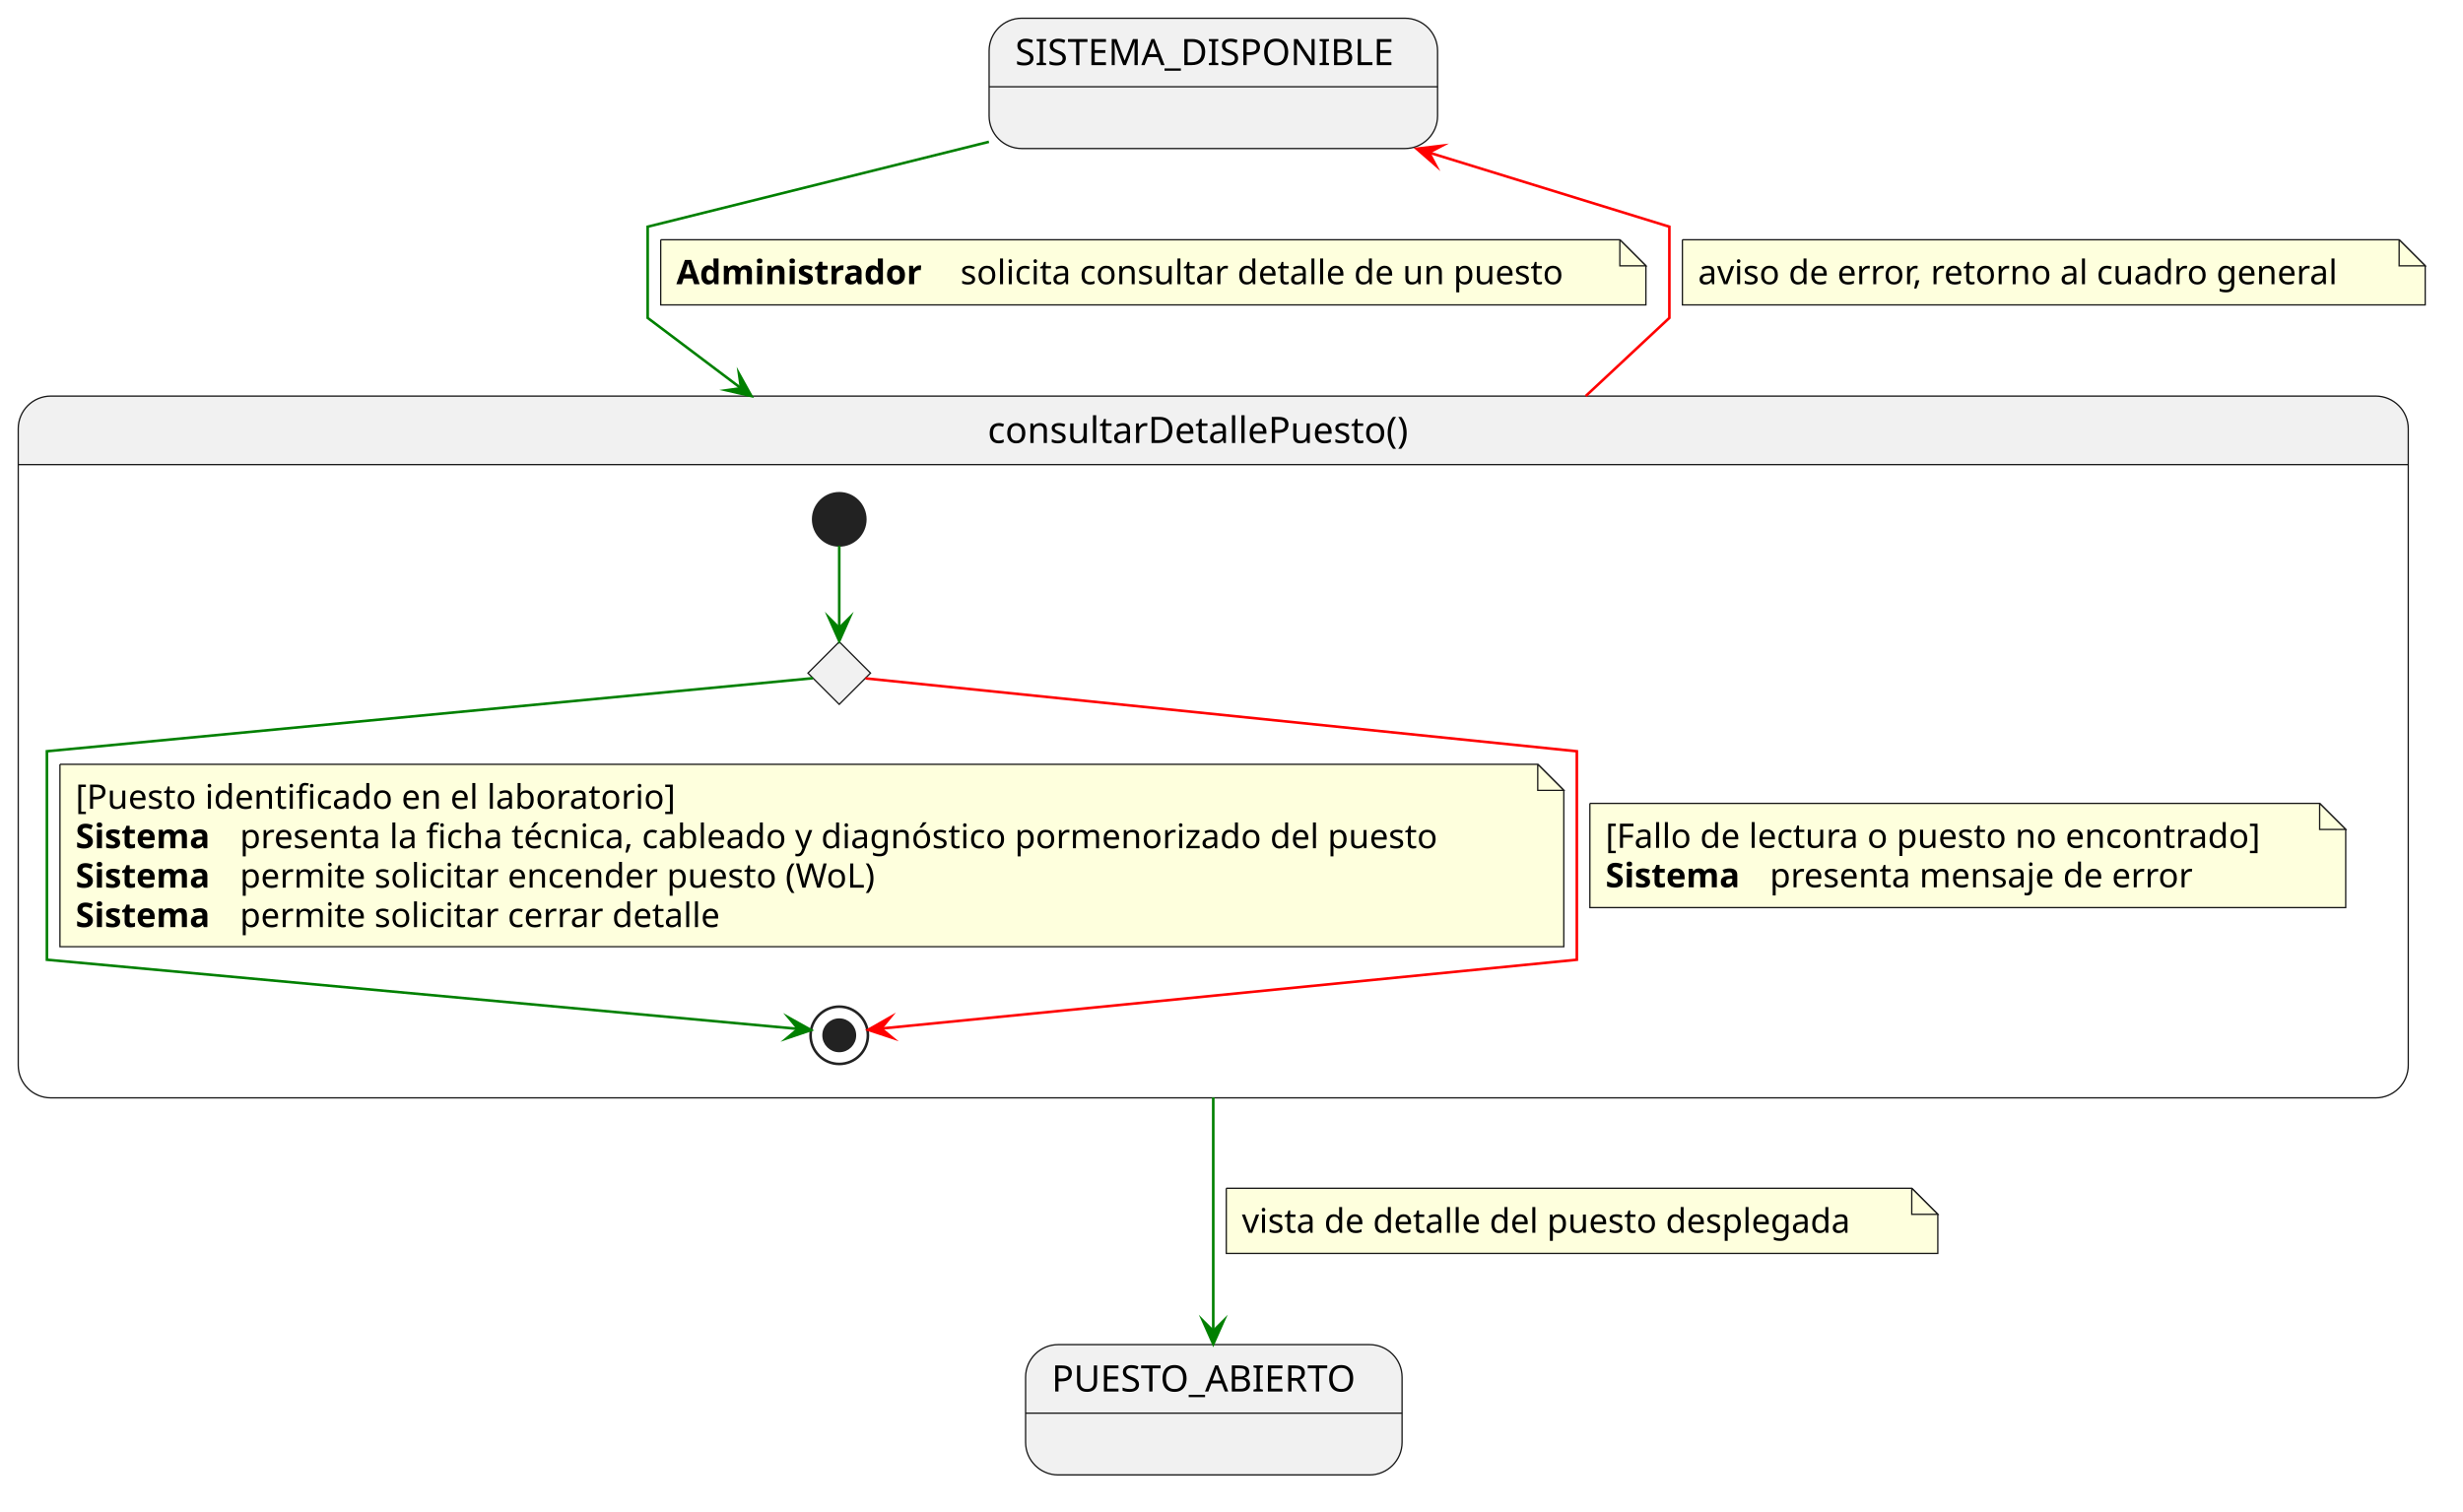
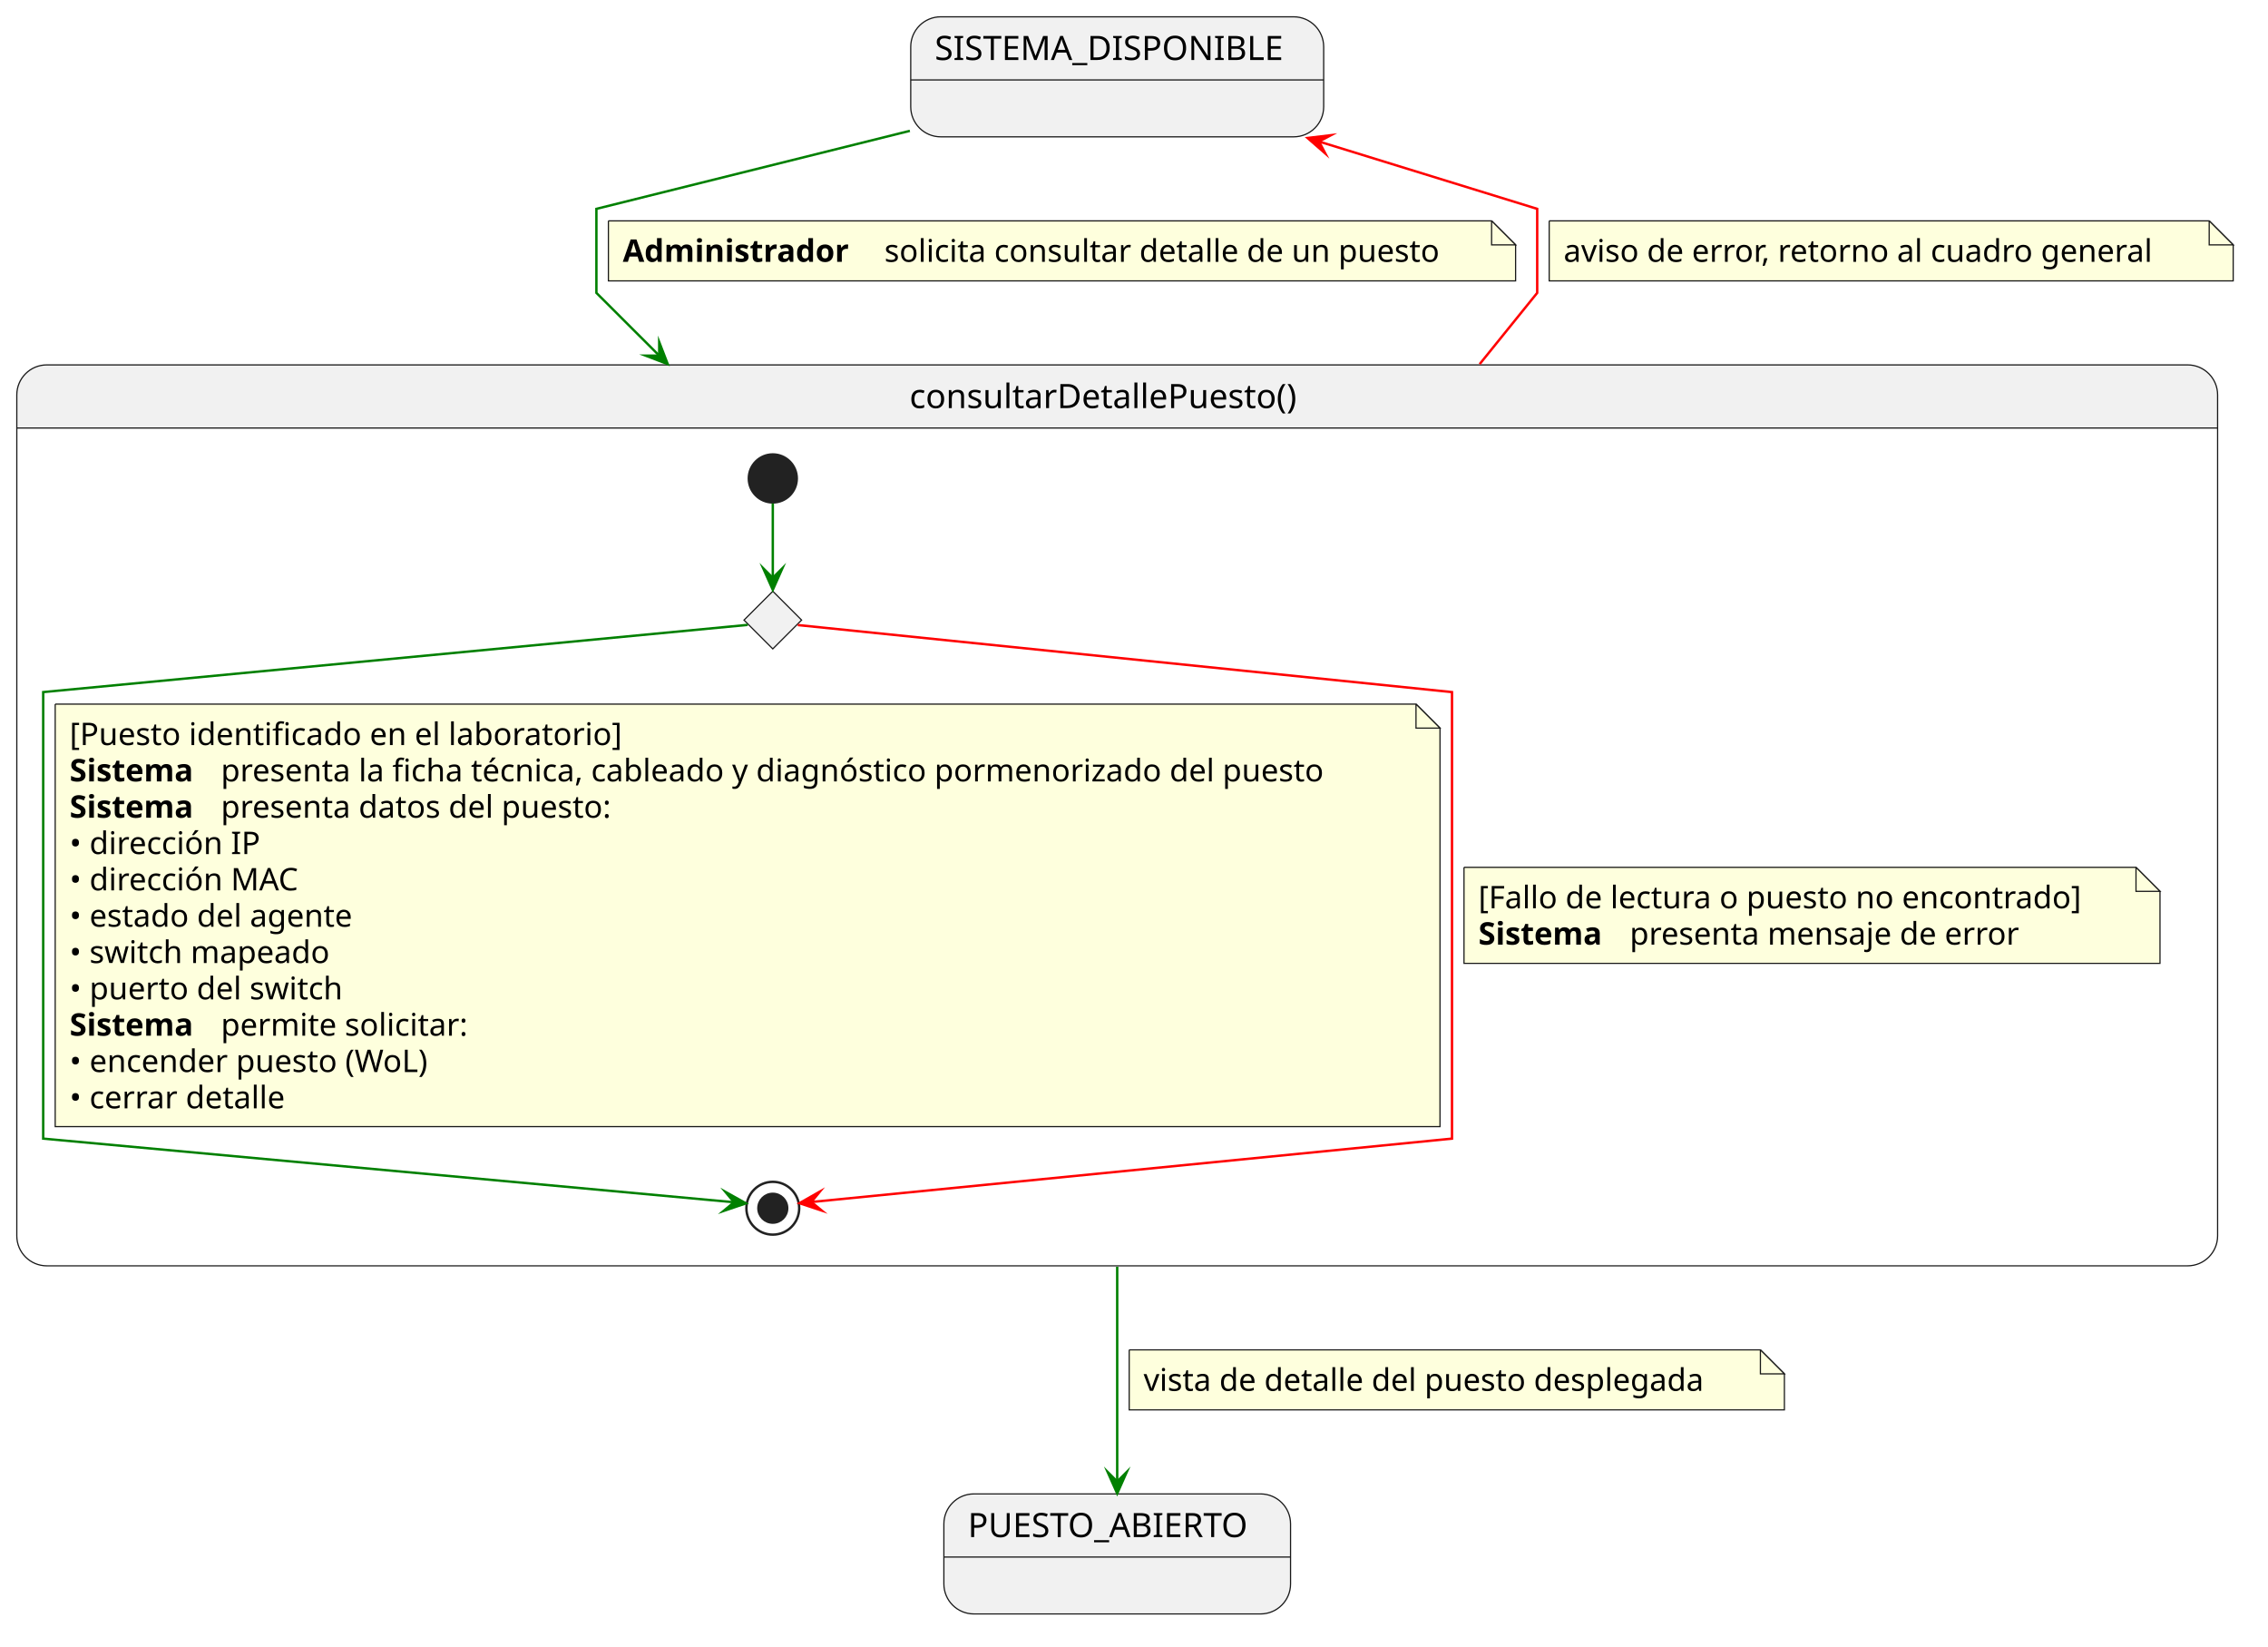
- <svg xmlns="http://www.w3.org/2000/svg" version="1.1" data-diagram-type="STATE" style="width:945px;height:580px;background:#FFFFFF;" width="945px" height="580px" viewBox="0 0 945 580" zoomAndPan="magnify" preserveAspectRatio="none" contentStyleType="text/css">
+ <svg xmlns="http://www.w3.org/2000/svg" version="1.1" data-diagram-type="STATE" style="width:945px;height:686px;background:#FFFFFF;" width="945px" height="686px" viewBox="0 0 945 686" zoomAndPan="magnify" preserveAspectRatio="none" contentStyleType="text/css">
  <defs />
  <g font-family="sans-serif" lengthAdjust="spacing">
    <g class="entity" data-qualified-name="SISTEMA_DISPONIBLE" id="ent0001" data-source-line="3">
-       <rect x="379.5" y="7" width="172.065" height="50" fill="#F1F1F1" style="stroke:#181818;stroke-width:0.5;" rx="12.5" ry="12.5" />
-       <line x1="379.5" y1="33.297" x2="551.565" y2="33.297" style="stroke:#181818;stroke-width:0.5;" />
-       <text x="389.5" y="24.995" fill="#000" font-size="14" textLength="152.065">SISTEMA_DISPONIBLE</text>
+       <rect x="379.47" y="7" width="172.065" height="50" fill="#F1F1F1" style="stroke:#181818;stroke-width:0.5;" rx="12.5" ry="12.5" />
+       <line x1="379.47" y1="33.297" x2="551.535" y2="33.297" style="stroke:#181818;stroke-width:0.5;" />
+       <text x="389.47" y="24.995" fill="#000" font-size="14" textLength="152.065">SISTEMA_DISPONIBLE</text>
    </g>
    <g class="entity" data-qualified-name="PUESTO_ABIERTO" id="ent0002" data-source-line="4">
-       <rect x="393.5" y="516" width="144.448" height="50" fill="#F1F1F1" style="stroke:#181818;stroke-width:0.5;" rx="12.5" ry="12.5" />
-       <line x1="393.5" y1="542.297" x2="537.948" y2="542.297" style="stroke:#181818;stroke-width:0.5;" />
-       <text x="403.5" y="533.995" fill="#000" font-size="14" textLength="124.448">PUESTO_ABIERTO</text>
+       <rect x="393.28" y="622.3" width="144.448" height="50" fill="#F1F1F1" style="stroke:#181818;stroke-width:0.5;" rx="12.5" ry="12.5" />
+       <line x1="393.28" y1="648.597" x2="537.728" y2="648.597" style="stroke:#181818;stroke-width:0.5;" />
+       <text x="403.28" y="640.295" fill="#000" font-size="14" textLength="124.448">PUESTO_ABIERTO</text>
    </g>
    <g class="entity" data-qualified-name="consultarDetallePuesto" id="ent0003" data-source-line="11">
      <path d="M19.5,152 L911.5,152 A12.5,12.5 0 0 1 924,164.5 L924,178.297 L7,178.297 L7,164.5 A12.5,12.5 0 0 1 19.5,152" fill="#F1F1F1" />
-       <rect x="7" y="152" width="917" height="269.297" fill="none" style="stroke:#181818;stroke-width:0.5;" rx="12.5" ry="12.5" />
+       <rect x="7" y="152" width="917" height="375.297" fill="none" style="stroke:#181818;stroke-width:0.5;" rx="12.5" ry="12.5" />
      <line x1="7" y1="178.297" x2="924" y2="178.297" style="stroke:#181818;stroke-width:0.5;" />
      <text x="378.964" y="169.995" fill="#000" font-size="14" textLength="173.072">consultarDetallePuesto()</text>
      <g class="entity" data-qualified-name="consultarDetallePuesto.c" id="ent0004">
        <polygon points="322,246.297,334,258.297,322,270.297,310,258.297,322,246.297" fill="#F1F1F1" style="stroke:#181818;stroke-width:0.5;stroke-linejoin:miter;stroke-miterlimit:10;" />
      </g>
      <g class="start_entity" data-qualified-name="consultarDetallePuesto..start.consultarDetallePuesto" id="ent0006" data-source-line="15">
        <ellipse cx="322" cy="199.297" rx="10" ry="10" fill="#222" style="stroke:#222;stroke-width:1;" />
      </g>
      <g class="end_entity" data-qualified-name="consultarDetallePuesto..end.consultarDetallePuesto" id="ent0008" data-source-line="17">
-         <ellipse cx="322" cy="397.297" rx="11" ry="11" fill="none" style="stroke:#222;stroke-width:1;" />
-         <ellipse cx="322" cy="397.297" rx="6" ry="6" fill="#222" style="stroke:#222;stroke-width:1;" />
+         <ellipse cx="322" cy="503.297" rx="11" ry="11" fill="none" style="stroke:#222;stroke-width:1;" />
+         <ellipse cx="322" cy="503.297" rx="6" ry="6" fill="#222" style="stroke:#222;stroke-width:1;" />
      </g>
      <g class="link" data-entity-1="ent0006" data-entity-2="ent0004" id="lnk7" data-source-line="15" data-link-type="dependency">
-         <path d="M322,209.457 C322,219.397 322,230.297 322,241.007" style="stroke:#008000;stroke-width:1;" fill="none" id="*start*consultarDetallePuesto-to-c" />
-         <polygon points="322,246.007,326,237.007,322,241.007,318,237.007,322,246.007" fill="#008000" style="stroke:#008000;stroke-width:1;stroke-linejoin:miter;stroke-miterlimit:10;" />
+         <path d="M322,209.707 C322,219.577 322,230.087 322,240.707" style="stroke:#008000;stroke-width:1;" fill="none" id="*start*consultarDetallePuesto-to-c" />
+         <polygon points="322,245.707,326,236.707,322,240.707,318,236.707,322,245.707" fill="#008000" style="stroke:#008000;stroke-width:1;stroke-linejoin:miter;stroke-miterlimit:10;" />
      </g>
      <g class="link" data-entity-1="ent0004" data-entity-2="ent0008" id="lnk9" data-source-line="17" data-link-type="dependency">
-         <path d="M311.89,260.257 C259.14,265.297 18,288.297 18,288.297 C18,288.297 18,368.297 18,368.297 C18,368.297 252.051,389.859 306.201,394.839" style="stroke:#008000;stroke-width:1;" fill="none" id="c-to-*end*consultarDetallePuesto" />
-         <polygon points="311.18,395.297,302.584,390.489,306.201,394.839,301.851,398.456,311.18,395.297" fill="#008000" style="stroke:#008000;stroke-width:1;stroke-linejoin:miter;stroke-miterlimit:10;" />
-         <path d="M23,293.297 L23,363.297 L600,363.297 L600,303.297 L590,293.297 L23,293.297" style="stroke:#181818;stroke-width:0.5;" fill="#FEFFDD" />
+         <path d="M311.54,260.297 C258.08,265.397 18,288.297 18,288.297 C18,288.297 18,474.297 18,474.297 C18,474.297 250.991,495.758 305.841,500.808" style="stroke:#008000;stroke-width:1;" fill="none" id="c-to-*end*consultarDetallePuesto" />
+         <polygon points="310.82,501.267,302.225,496.459,305.841,500.808,301.491,504.425,310.82,501.267" fill="#008000" style="stroke:#008000;stroke-width:1;stroke-linejoin:miter;stroke-miterlimit:10;" />
+         <path d="M23,293.297 L23,469.297 L600,469.297 L600,303.297 L590,293.297 L23,293.297" style="stroke:#181818;stroke-width:0.5;" fill="#FEFFDD" />
        <path d="M590,293.297 L590,303.297 L600,303.297 L590,293.297" style="stroke:#181818;stroke-width:0.5;" fill="#FEFFDD" />
        <text x="29" y="310.364" fill="#000" font-size="13" textLength="245.794">[Puesto identificado en el laboratorio]</text>
        <text x="29" y="325.497" fill="#000" font-size="13" textLength="58.906" font-weight="700">Sistema</text>
        <text x="92.039" y="325.497" fill="#000" font-size="13" textLength="493.549">presenta la ficha técnica, cableado y diagnóstico pormenorizado del puesto</text>
        <text x="29" y="340.629" fill="#000" font-size="13" textLength="58.906" font-weight="700">Sistema</text>
-         <text x="92.039" y="340.629" fill="#000" font-size="13" textLength="262.336">permite solicitar encender puesto (WoL)</text>
-         <text x="29" y="355.762" fill="#000" font-size="13" textLength="58.906" font-weight="700">Sistema</text>
-         <text x="92.039" y="355.762" fill="#000" font-size="13" textLength="198.161">permite solicitar cerrar detalle</text>
+         <text x="92.039" y="340.629" fill="#000" font-size="13" textLength="174.662">presenta datos del puesto:</text>
+         <text x="29" y="355.762" fill="#000" font-size="13" textLength="86.912">• dirección IP</text>
+         <text x="29" y="370.895" fill="#000" font-size="13" textLength="104.425">• dirección MAC</text>
+         <text x="29" y="386.028" fill="#000" font-size="13" textLength="129.518">• estado del agente</text>
+         <text x="29" y="401.161" fill="#000" font-size="13" textLength="118.485">• switch mapeado</text>
+         <text x="29" y="416.293" fill="#000" font-size="13" textLength="124.313">• puerto del switch</text>
+         <text x="29" y="431.426" fill="#000" font-size="13" textLength="58.906" font-weight="700">Sistema</text>
+         <text x="92.039" y="431.426" fill="#000" font-size="13" textLength="110.595">permite solicitar:</text>
+         <text x="29" y="446.559" fill="#000" font-size="13" textLength="163.789">• encender puesto (WoL)</text>
+         <text x="29" y="461.692" fill="#000" font-size="13" textLength="99.614">• cerrar detalle</text>
      </g>
-       <g class="link" data-entity-1="ent0004" data-entity-2="ent0008" id="lnk10" data-source-line="25" data-link-type="dependency">
-         <path d="M332.07,260.327 C382.49,265.497 605,288.297 605,288.297 C605,288.297 605,368.297 605,368.297 C605,368.297 390.396,389.535 338.066,394.705" style="stroke:#F00;stroke-width:1;" fill="none" id="c-to-*end*consultarDetallePuesto-1" />
-         <polygon points="333.09,395.197,342.44,398.293,338.066,394.705,341.653,390.331,333.09,395.197" fill="#F00" style="stroke:#F00;stroke-width:1;stroke-linejoin:miter;stroke-miterlimit:10;" />
-         <path d="M610,308.297 L610,348.297 L900,348.297 L900,318.297 L890,308.297 L610,308.297" style="stroke:#181818;stroke-width:0.5;" fill="#FEFFDD" />
-         <path d="M890,308.297 L890,318.297 L900,318.297 L890,308.297" style="stroke:#181818;stroke-width:0.5;" fill="#FEFFDD" />
-         <text x="616" y="325.364" fill="#000" font-size="13" textLength="269.864">[Fallo de lectura o puesto no encontrado]</text>
-         <text x="616" y="340.497" fill="#000" font-size="13" textLength="58.906" font-weight="700">Sistema</text>
-         <text x="679.039" y="340.497" fill="#000" font-size="13" textLength="173.551">presenta mensaje de error</text>
+       <g class="link" data-entity-1="ent0004" data-entity-2="ent0008" id="lnk10" data-source-line="32" data-link-type="dependency">
+         <path d="M332.41,260.367 C383.46,265.597 605,288.297 605,288.297 C605,288.297 605,474.297 605,474.297 C605,474.297 390.396,495.535 338.066,500.705" style="stroke:#F00;stroke-width:1;" fill="none" id="c-to-*end*consultarDetallePuesto-1" />
+         <polygon points="333.09,501.197,342.44,504.293,338.066,500.705,341.653,496.331,333.09,501.197" fill="#F00" style="stroke:#F00;stroke-width:1;stroke-linejoin:miter;stroke-miterlimit:10;" />
+         <path d="M610,361.297 L610,401.297 L900,401.297 L900,371.297 L890,361.297 L610,361.297" style="stroke:#181818;stroke-width:0.5;" fill="#FEFFDD" />
+         <path d="M890,361.297 L890,371.297 L900,371.297 L890,361.297" style="stroke:#181818;stroke-width:0.5;" fill="#FEFFDD" />
+         <text x="616" y="378.364" fill="#000" font-size="13" textLength="269.864">[Fallo de lectura o puesto no encontrado]</text>
+         <text x="616" y="393.497" fill="#000" font-size="13" textLength="58.906" font-weight="700">Sistema</text>
+         <text x="679.039" y="393.497" fill="#000" font-size="13" textLength="173.551">presenta mensaje de error</text>
      </g>
    </g>
    <g class="link" data-entity-1="ent0001" data-entity-2="ent0003" id="lnk5" data-source-line="6" data-link-type="dependency">
-       <path d="M379.42,54.42 C318.84,69.5 248.5,87 248.5,87 C248.5,87 248.5,122 248.5,122 C248.5,122 260.727,131.211 284.307,148.981" style="stroke:#008000;stroke-width:1;" fill="none" id="SISTEMA_DISPONIBLE-to-consultarDetallePuesto" />
-       <polygon points="288.3,151.99,283.52,143.379,284.307,148.981,278.705,149.768,288.3,151.99" fill="#008000" style="stroke:#008000;stroke-width:1;stroke-linejoin:miter;stroke-miterlimit:10;" />
+       <path d="M379.11,54.5 C318.6,69.56 248.5,87 248.5,87 C248.5,87 248.5,122 248.5,122 C248.5,122 256.681,130.178 274.681,148.138" style="stroke:#008000;stroke-width:1;" fill="none" id="SISTEMA_DISPONIBLE-to-consultarDetallePuesto" />
+       <polygon points="278.22,151.67,274.674,142.482,274.681,148.138,269.024,148.145,278.22,151.67" fill="#008000" style="stroke:#008000;stroke-width:1;stroke-linejoin:miter;stroke-miterlimit:10;" />
      <path d="M253.5,92 L253.5,117 L631.5,117 L631.5,102 L621.5,92 L253.5,92" style="stroke:#181818;stroke-width:0.5;" fill="#FEFFDD" />
      <path d="M621.5,92 L621.5,102 L631.5,102 L621.5,92" style="stroke:#181818;stroke-width:0.5;" fill="#FEFFDD" />
      <text x="259.5" y="109.067" fill="#000" font-size="13" textLength="104.863" font-weight="700">Administrador</text>
      <text x="368.496" y="109.067" fill="#000" font-size="13" textLength="248.384">solicita consultar detalle de un puesto</text>
    </g>
-     <g class="link" data-entity-1="ent0003" data-entity-2="ent0001" id="lnk12" data-source-line="37" data-link-type="dependency">
-       <path d="M608.4,151.99 C627.42,134.22 640.5,122 640.5,122 C640.5,122 640.5,87 640.5,87 C640.5,87 594.978,72.954 548.308,58.554" style="stroke:#F00;stroke-width:1;" fill="none" id="consultarDetallePuesto-to-SISTEMA_DISPONIBLE" />
-       <polygon points="543.53,57.08,550.951,63.556,548.308,58.554,553.309,55.911,543.53,57.08" fill="#F00" style="stroke:#F00;stroke-width:1;stroke-linejoin:miter;stroke-miterlimit:10;" />
+     <g class="link" data-entity-1="ent0003" data-entity-2="ent0001" id="lnk12" data-source-line="44" data-link-type="dependency">
+       <path d="M616.53,151.67 C631.05,133.71 640.5,122 640.5,122 C640.5,122 640.5,87 640.5,87 C640.5,87 595.888,73.234 549.588,58.954" style="stroke:#F00;stroke-width:1;" fill="none" id="consultarDetallePuesto-to-SISTEMA_DISPONIBLE" />
+       <polygon points="544.81,57.48,552.231,63.955,549.588,58.954,554.589,56.31,544.81,57.48" fill="#F00" style="stroke:#F00;stroke-width:1;stroke-linejoin:miter;stroke-miterlimit:10;" />
      <path d="M645.5,92 L645.5,117 L930.5,117 L930.5,102 L920.5,92 L645.5,92" style="stroke:#181818;stroke-width:0.5;" fill="#FEFFDD" />
      <path d="M920.5,92 L920.5,102 L930.5,102 L920.5,92" style="stroke:#181818;stroke-width:0.5;" fill="#FEFFDD" />
      <text x="651.5" y="109.067" fill="#000" font-size="13" textLength="264.983">aviso de error, retorno al cuadro general</text>
    </g>
-     <g class="link" data-entity-1="ent0003" data-entity-2="ent0002" id="lnk11" data-source-line="32" data-link-type="dependency">
-       <path d="M465.5,421.14 C465.5,457.58 465.5,488.19 465.5,510.78" style="stroke:#008000;stroke-width:1;" fill="none" id="consultarDetallePuesto-to-PUESTO_ABIERTO" />
-       <polygon points="465.5,515.78,469.5,506.78,465.5,510.78,461.5,506.78,465.5,515.78" fill="#008000" style="stroke:#008000;stroke-width:1;stroke-linejoin:miter;stroke-miterlimit:10;" />
-       <path d="M470.5,456 L470.5,481 L743.5,481 L743.5,466 L733.5,456 L470.5,456" style="stroke:#181818;stroke-width:0.5;" fill="#FEFFDD" />
-       <path d="M733.5,456 L733.5,466 L743.5,466 L733.5,456" style="stroke:#181818;stroke-width:0.5;" fill="#FEFFDD" />
-       <text x="476.5" y="473.067" fill="#000" font-size="13" textLength="252.084">vista de detalle del puesto desplegada</text>
+     <g class="link" data-entity-1="ent0003" data-entity-2="ent0002" id="lnk11" data-source-line="39" data-link-type="dependency">
+       <path d="M465.5,527.69 C465.5,565.37 465.5,595.12 465.5,617.13" style="stroke:#008000;stroke-width:1;" fill="none" id="consultarDetallePuesto-to-PUESTO_ABIERTO" />
+       <polygon points="465.5,622.13,469.5,613.13,465.5,617.13,461.5,613.13,465.5,622.13" fill="#008000" style="stroke:#008000;stroke-width:1;stroke-linejoin:miter;stroke-miterlimit:10;" />
+       <path d="M470.5,562.3 L470.5,587.3 L743.5,587.3 L743.5,572.3 L733.5,562.3 L470.5,562.3" style="stroke:#181818;stroke-width:0.5;" fill="#FEFFDD" />
+       <path d="M733.5,562.3 L733.5,572.3 L743.5,572.3 L733.5,562.3" style="stroke:#181818;stroke-width:0.5;" fill="#FEFFDD" />
+       <text x="476.5" y="579.367" fill="#000" font-size="13" textLength="252.084">vista de detalle del puesto desplegada</text>
    </g>
  </g>
</svg>
